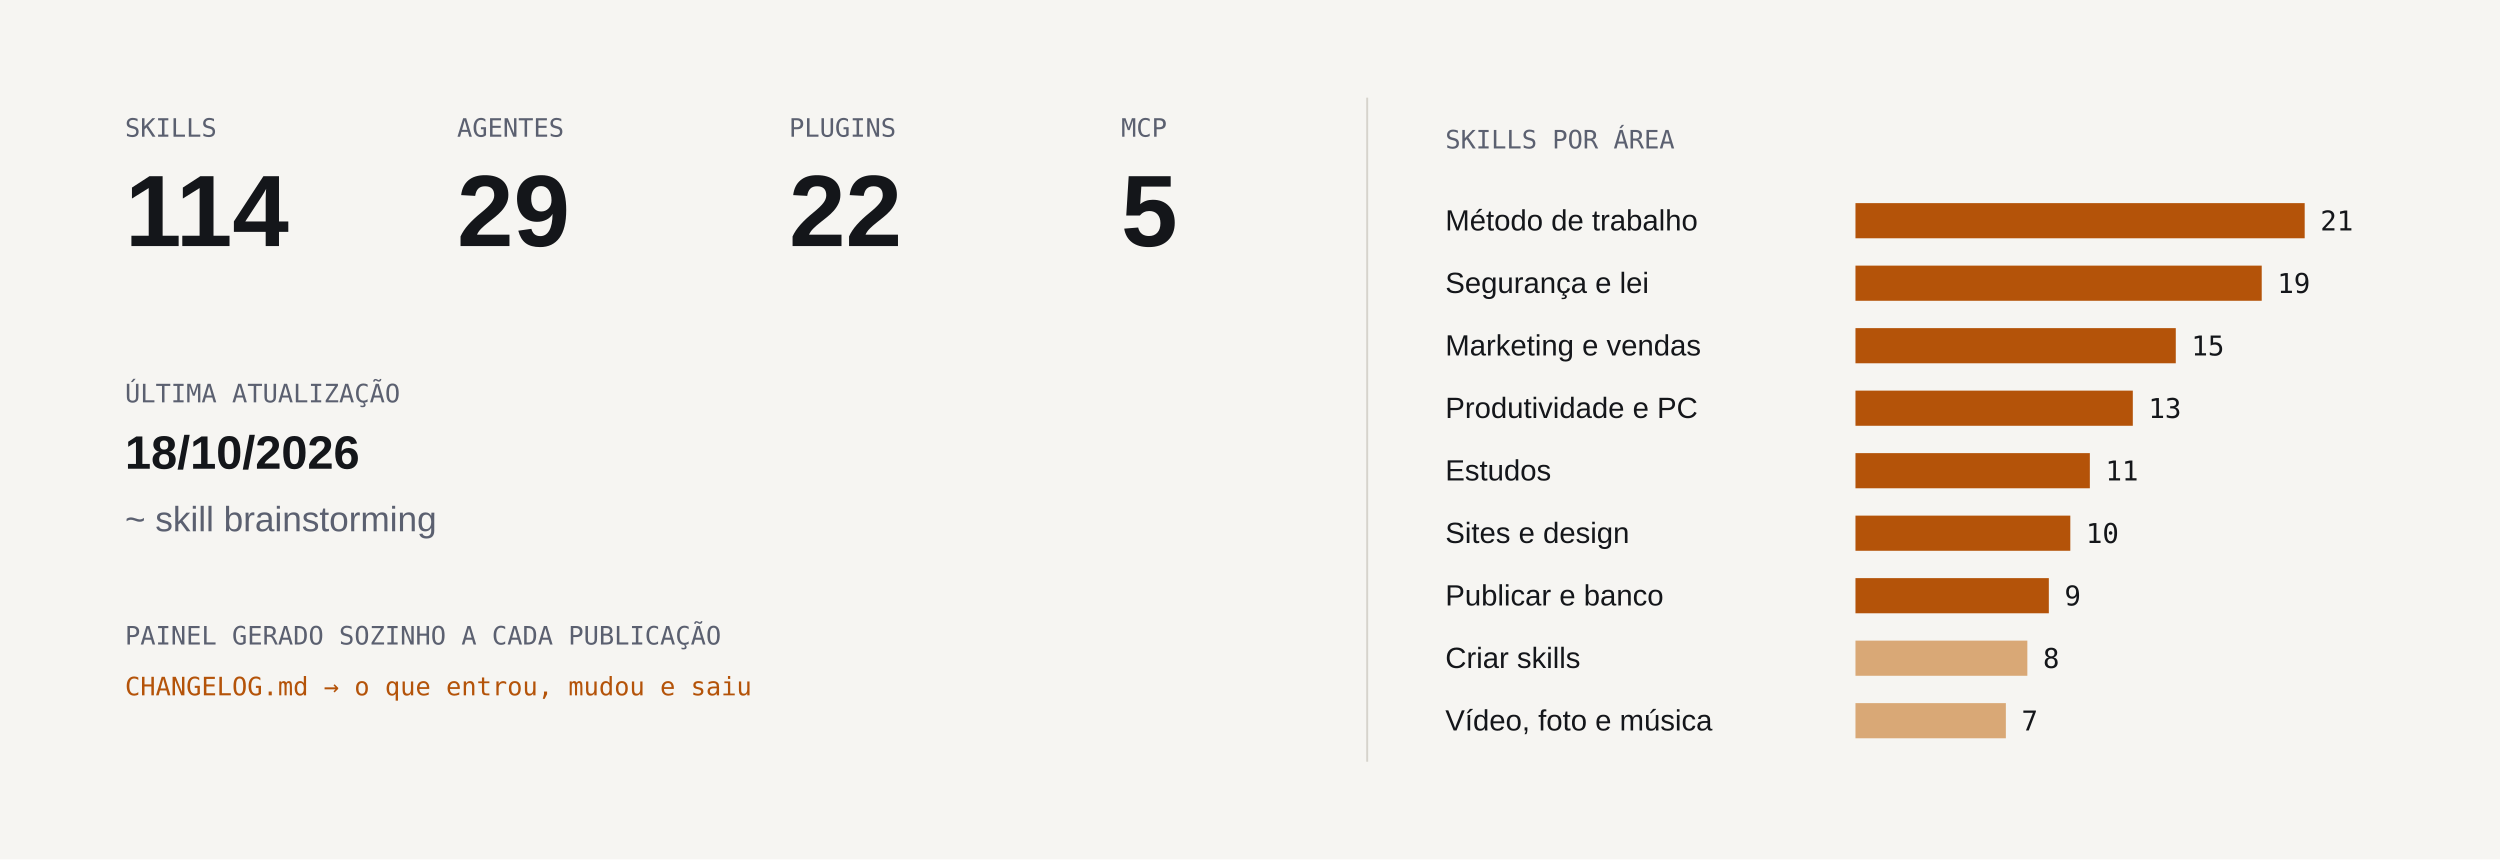
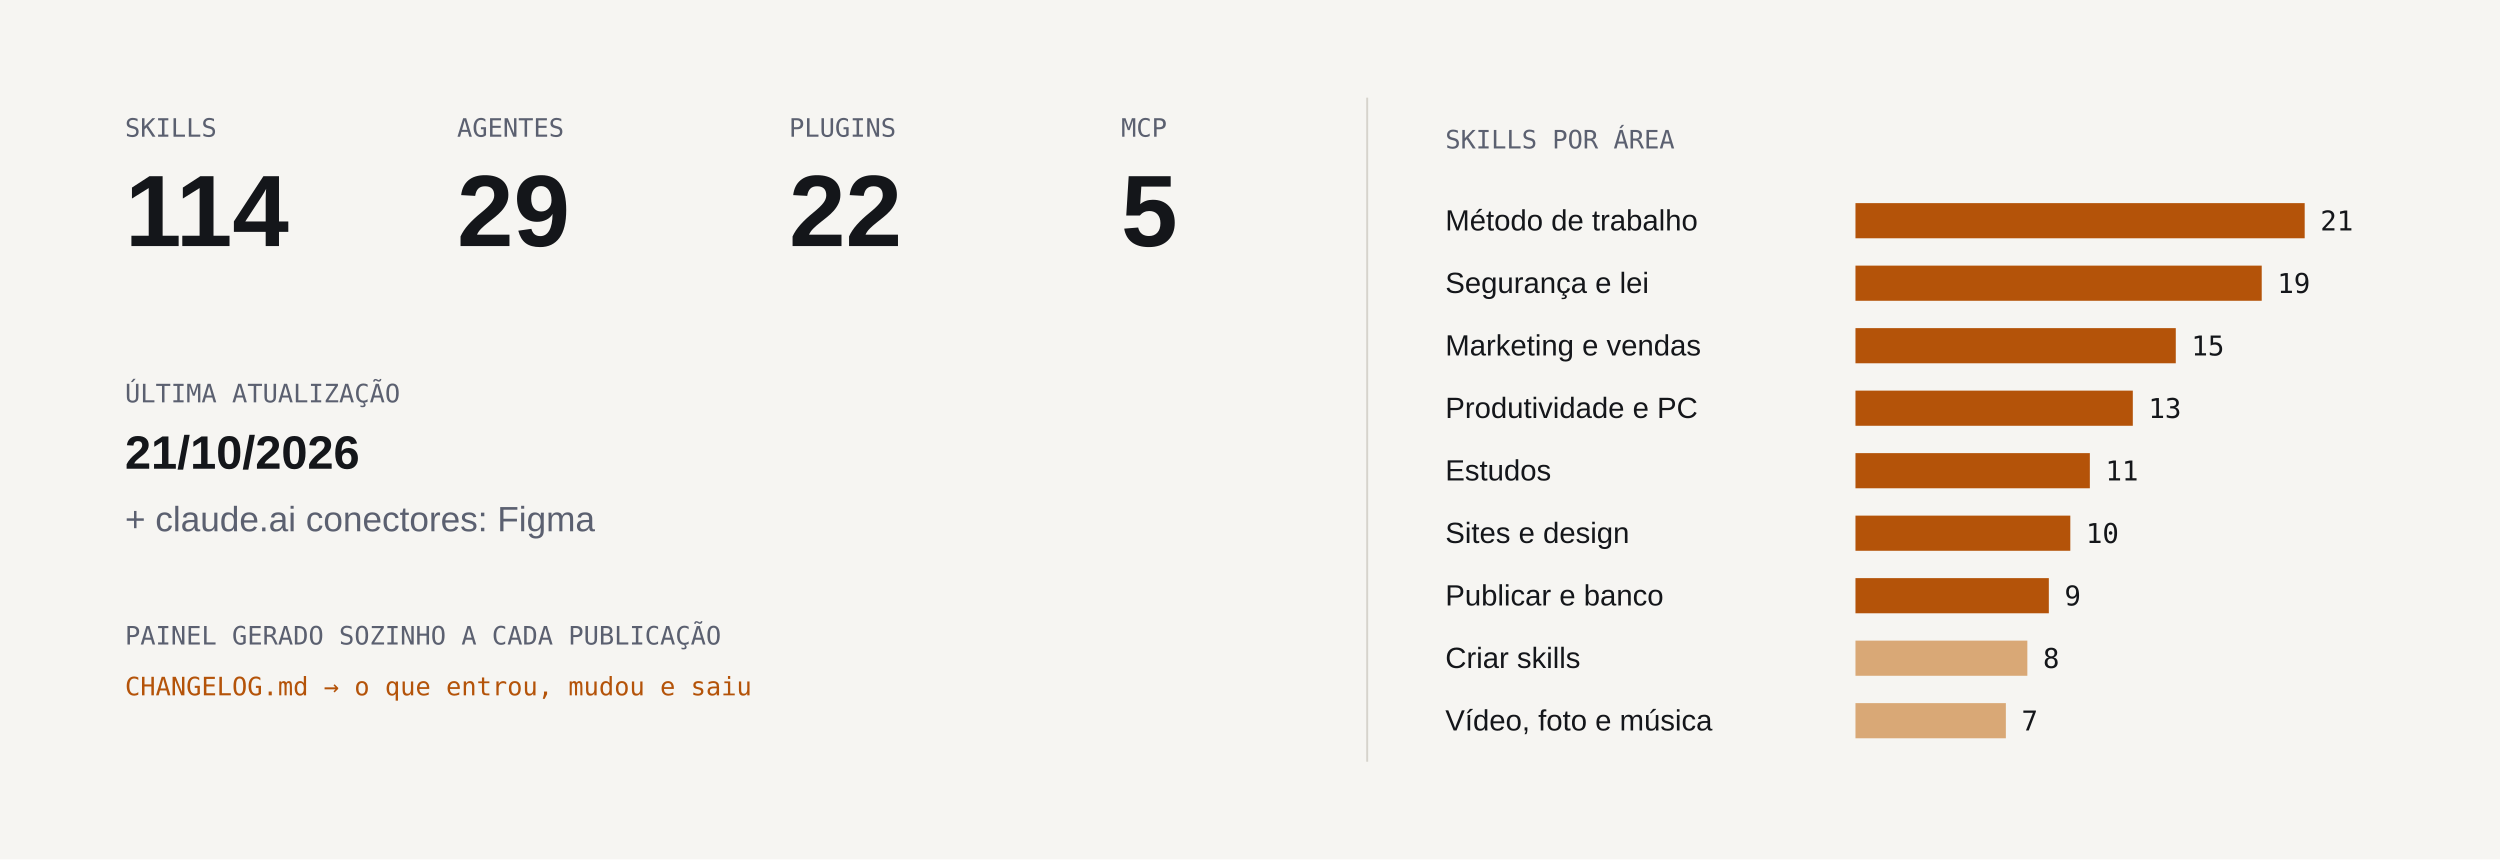
- <svg xmlns="http://www.w3.org/2000/svg" viewBox="0 0 1280 440" width="1280" height="440" role="img" aria-label="Painel do kit: skills por área e última atualização 18/10/2026">
+ <svg xmlns="http://www.w3.org/2000/svg" viewBox="0 0 1280 440" width="1280" height="440" role="img" aria-label="Painel do kit: skills por área e última atualização 21/10/2026">
  <rect width="1280" height="440" fill="#f6f5f2" />
  <text x="64" y="70" font-family="'JetBrains Mono','Cascadia Code',Consolas,'DejaVu Sans Mono',monospace" font-size="13" fill="#5b6070">SKILLS</text>
  <text x="64" y="126" font-family="'Inter Tight','Segoe UI','Helvetica Neue',Arial,sans-serif" font-size="52" font-weight="700" fill="#14161a">114</text>
  <text x="234" y="70" font-family="'JetBrains Mono','Cascadia Code',Consolas,'DejaVu Sans Mono',monospace" font-size="13" fill="#5b6070">AGENTES</text>
  <text x="234" y="126" font-family="'Inter Tight','Segoe UI','Helvetica Neue',Arial,sans-serif" font-size="52" font-weight="700" fill="#14161a">29</text>
  <text x="404" y="70" font-family="'JetBrains Mono','Cascadia Code',Consolas,'DejaVu Sans Mono',monospace" font-size="13" fill="#5b6070">PLUGINS</text>
  <text x="404" y="126" font-family="'Inter Tight','Segoe UI','Helvetica Neue',Arial,sans-serif" font-size="52" font-weight="700" fill="#14161a">22</text>
  <text x="574" y="70" font-family="'JetBrains Mono','Cascadia Code',Consolas,'DejaVu Sans Mono',monospace" font-size="13" fill="#5b6070">MCP</text>
  <text x="574" y="126" font-family="'Inter Tight','Segoe UI','Helvetica Neue',Arial,sans-serif" font-size="52" font-weight="700" fill="#14161a">5</text>
  <text x="64" y="206" font-family="'JetBrains Mono','Cascadia Code',Consolas,'DejaVu Sans Mono',monospace" font-size="13" fill="#5b6070">ÚLTIMA ATUALIZAÇÃO</text>
-   <text x="64" y="240" font-family="'Inter Tight','Segoe UI','Helvetica Neue',Arial,sans-serif" font-size="24" font-weight="700" fill="#14161a">18/10/2026</text>
-   <text x="64" y="272" font-family="'Inter Tight','Segoe UI','Helvetica Neue',Arial,sans-serif" font-size="18" fill="#5b6070">~ skill brainstorming</text>
+   <text x="64" y="240" font-family="'Inter Tight','Segoe UI','Helvetica Neue',Arial,sans-serif" font-size="24" font-weight="700" fill="#14161a">21/10/2026</text>
+   <text x="64" y="272" font-family="'Inter Tight','Segoe UI','Helvetica Neue',Arial,sans-serif" font-size="18" fill="#5b6070">+ claude.ai conectores: Figma</text>
  <text x="64" y="330" font-family="'JetBrains Mono','Cascadia Code',Consolas,'DejaVu Sans Mono',monospace" font-size="13" fill="#5b6070">PAINEL GERADO SOZINHO A CADA PUBLICAÇÃO</text>
  <text x="64" y="356" font-family="'JetBrains Mono','Cascadia Code',Consolas,'DejaVu Sans Mono',monospace" font-size="13" fill="#b45309">CHANGELOG.md → o que entrou, mudou e saiu</text>
  <line x1="700" y1="50" x2="700" y2="390" stroke="#d6d3cc" />
  <text x="740" y="76" font-family="'JetBrains Mono','Cascadia Code',Consolas,'DejaVu Sans Mono',monospace" font-size="13" fill="#5b6070">SKILLS POR ÁREA</text>
  <text x="740" y="118" font-family="'Inter Tight','Segoe UI','Helvetica Neue',Arial,sans-serif" font-size="15" fill="#14161a">Método de trabalho</text>
  <rect x="950" y="104" width="230" height="18" fill="#b45309" />
  <text x="1188" y="118" font-family="'JetBrains Mono','Cascadia Code',Consolas,'DejaVu Sans Mono',monospace" font-size="14" fill="#14161a">21</text>
  <text x="740" y="150" font-family="'Inter Tight','Segoe UI','Helvetica Neue',Arial,sans-serif" font-size="15" fill="#14161a">Segurança e lei</text>
  <rect x="950" y="136" width="208" height="18" fill="#b45309" />
  <text x="1166" y="150" font-family="'JetBrains Mono','Cascadia Code',Consolas,'DejaVu Sans Mono',monospace" font-size="14" fill="#14161a">19</text>
  <text x="740" y="182" font-family="'Inter Tight','Segoe UI','Helvetica Neue',Arial,sans-serif" font-size="15" fill="#14161a">Marketing e vendas</text>
  <rect x="950" y="168" width="164" height="18" fill="#b45309" />
  <text x="1122" y="182" font-family="'JetBrains Mono','Cascadia Code',Consolas,'DejaVu Sans Mono',monospace" font-size="14" fill="#14161a">15</text>
  <text x="740" y="214" font-family="'Inter Tight','Segoe UI','Helvetica Neue',Arial,sans-serif" font-size="15" fill="#14161a">Produtividade e PC</text>
  <rect x="950" y="200" width="142" height="18" fill="#b45309" />
  <text x="1100" y="214" font-family="'JetBrains Mono','Cascadia Code',Consolas,'DejaVu Sans Mono',monospace" font-size="14" fill="#14161a">13</text>
  <text x="740" y="246" font-family="'Inter Tight','Segoe UI','Helvetica Neue',Arial,sans-serif" font-size="15" fill="#14161a">Estudos</text>
  <rect x="950" y="232" width="120" height="18" fill="#b45309" />
  <text x="1078" y="246" font-family="'JetBrains Mono','Cascadia Code',Consolas,'DejaVu Sans Mono',monospace" font-size="14" fill="#14161a">11</text>
  <text x="740" y="278" font-family="'Inter Tight','Segoe UI','Helvetica Neue',Arial,sans-serif" font-size="15" fill="#14161a">Sites e design</text>
  <rect x="950" y="264" width="110" height="18" fill="#b45309" />
  <text x="1068" y="278" font-family="'JetBrains Mono','Cascadia Code',Consolas,'DejaVu Sans Mono',monospace" font-size="14" fill="#14161a">10</text>
  <text x="740" y="310" font-family="'Inter Tight','Segoe UI','Helvetica Neue',Arial,sans-serif" font-size="15" fill="#14161a">Publicar e banco</text>
  <rect x="950" y="296" width="99" height="18" fill="#b45309" />
  <text x="1057" y="310" font-family="'JetBrains Mono','Cascadia Code',Consolas,'DejaVu Sans Mono',monospace" font-size="14" fill="#14161a">9</text>
  <text x="740" y="342" font-family="'Inter Tight','Segoe UI','Helvetica Neue',Arial,sans-serif" font-size="15" fill="#14161a">Criar skills</text>
  <rect x="950" y="328" width="88" height="18" fill="#d9a876" />
  <text x="1046" y="342" font-family="'JetBrains Mono','Cascadia Code',Consolas,'DejaVu Sans Mono',monospace" font-size="14" fill="#14161a">8</text>
  <text x="740" y="374" font-family="'Inter Tight','Segoe UI','Helvetica Neue',Arial,sans-serif" font-size="15" fill="#14161a">Vídeo, foto e música</text>
  <rect x="950" y="360" width="77" height="18" fill="#d9a876" />
  <text x="1035" y="374" font-family="'JetBrains Mono','Cascadia Code',Consolas,'DejaVu Sans Mono',monospace" font-size="14" fill="#14161a">7</text>
</svg>
